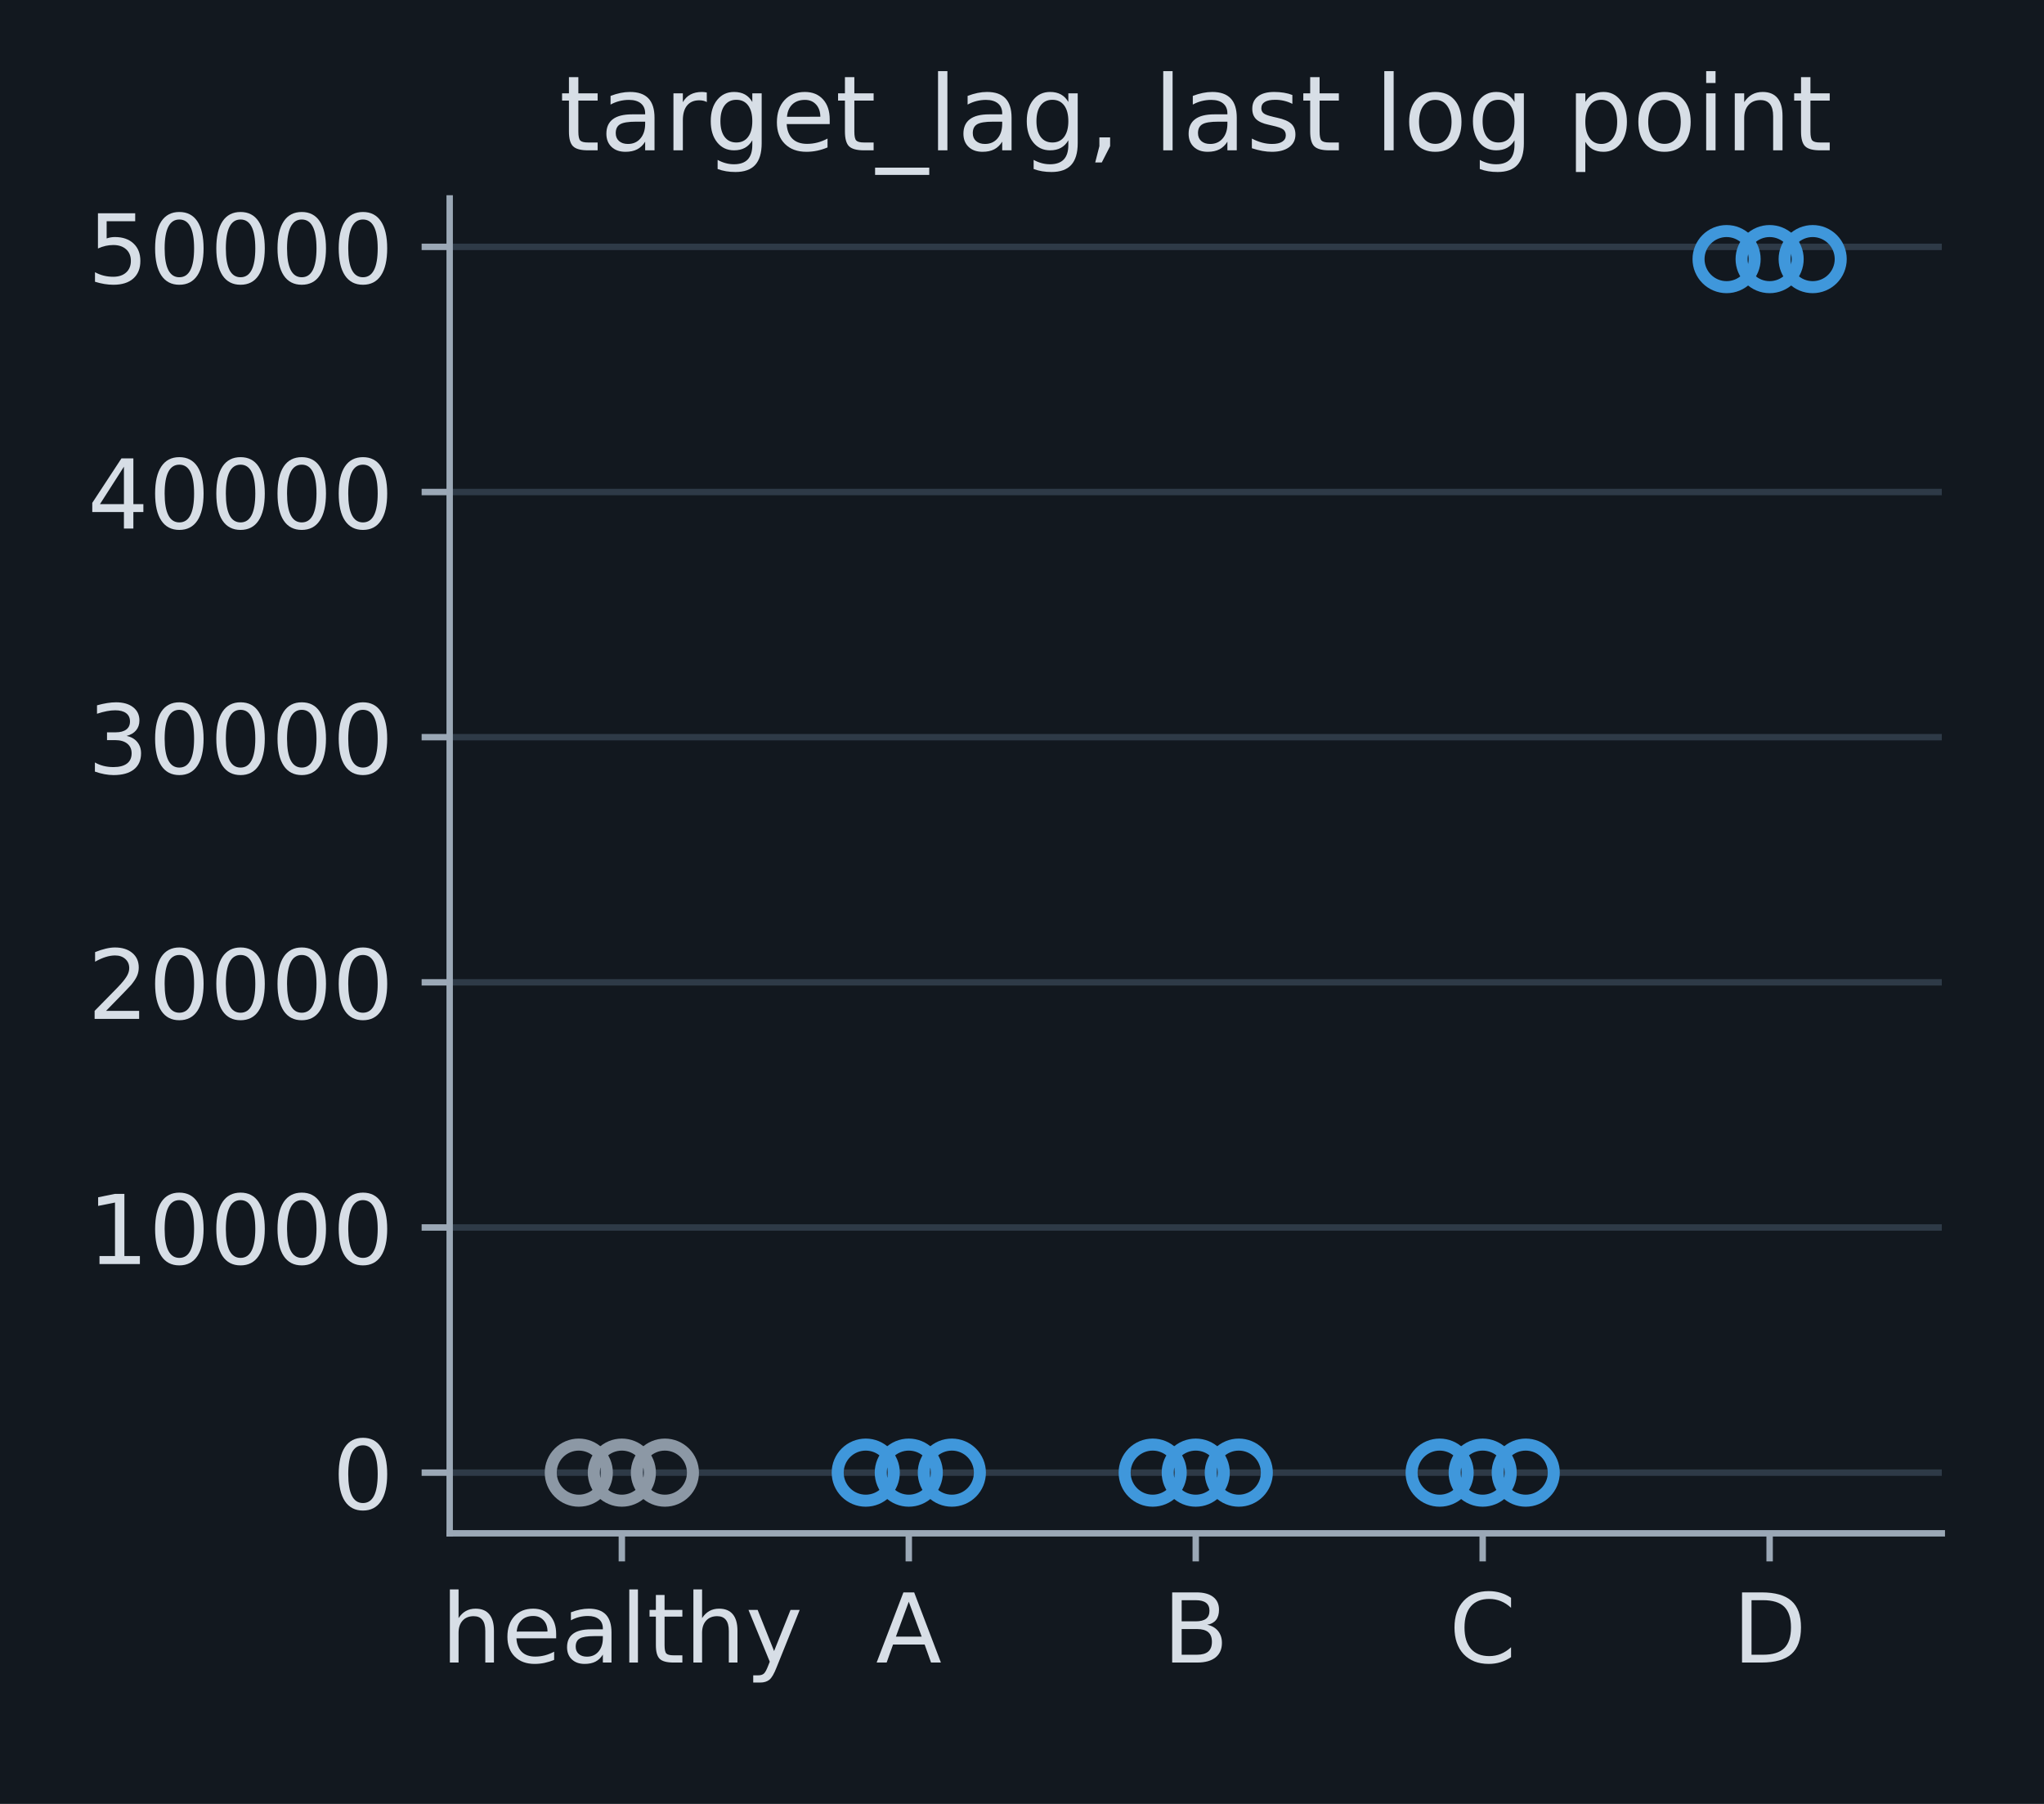
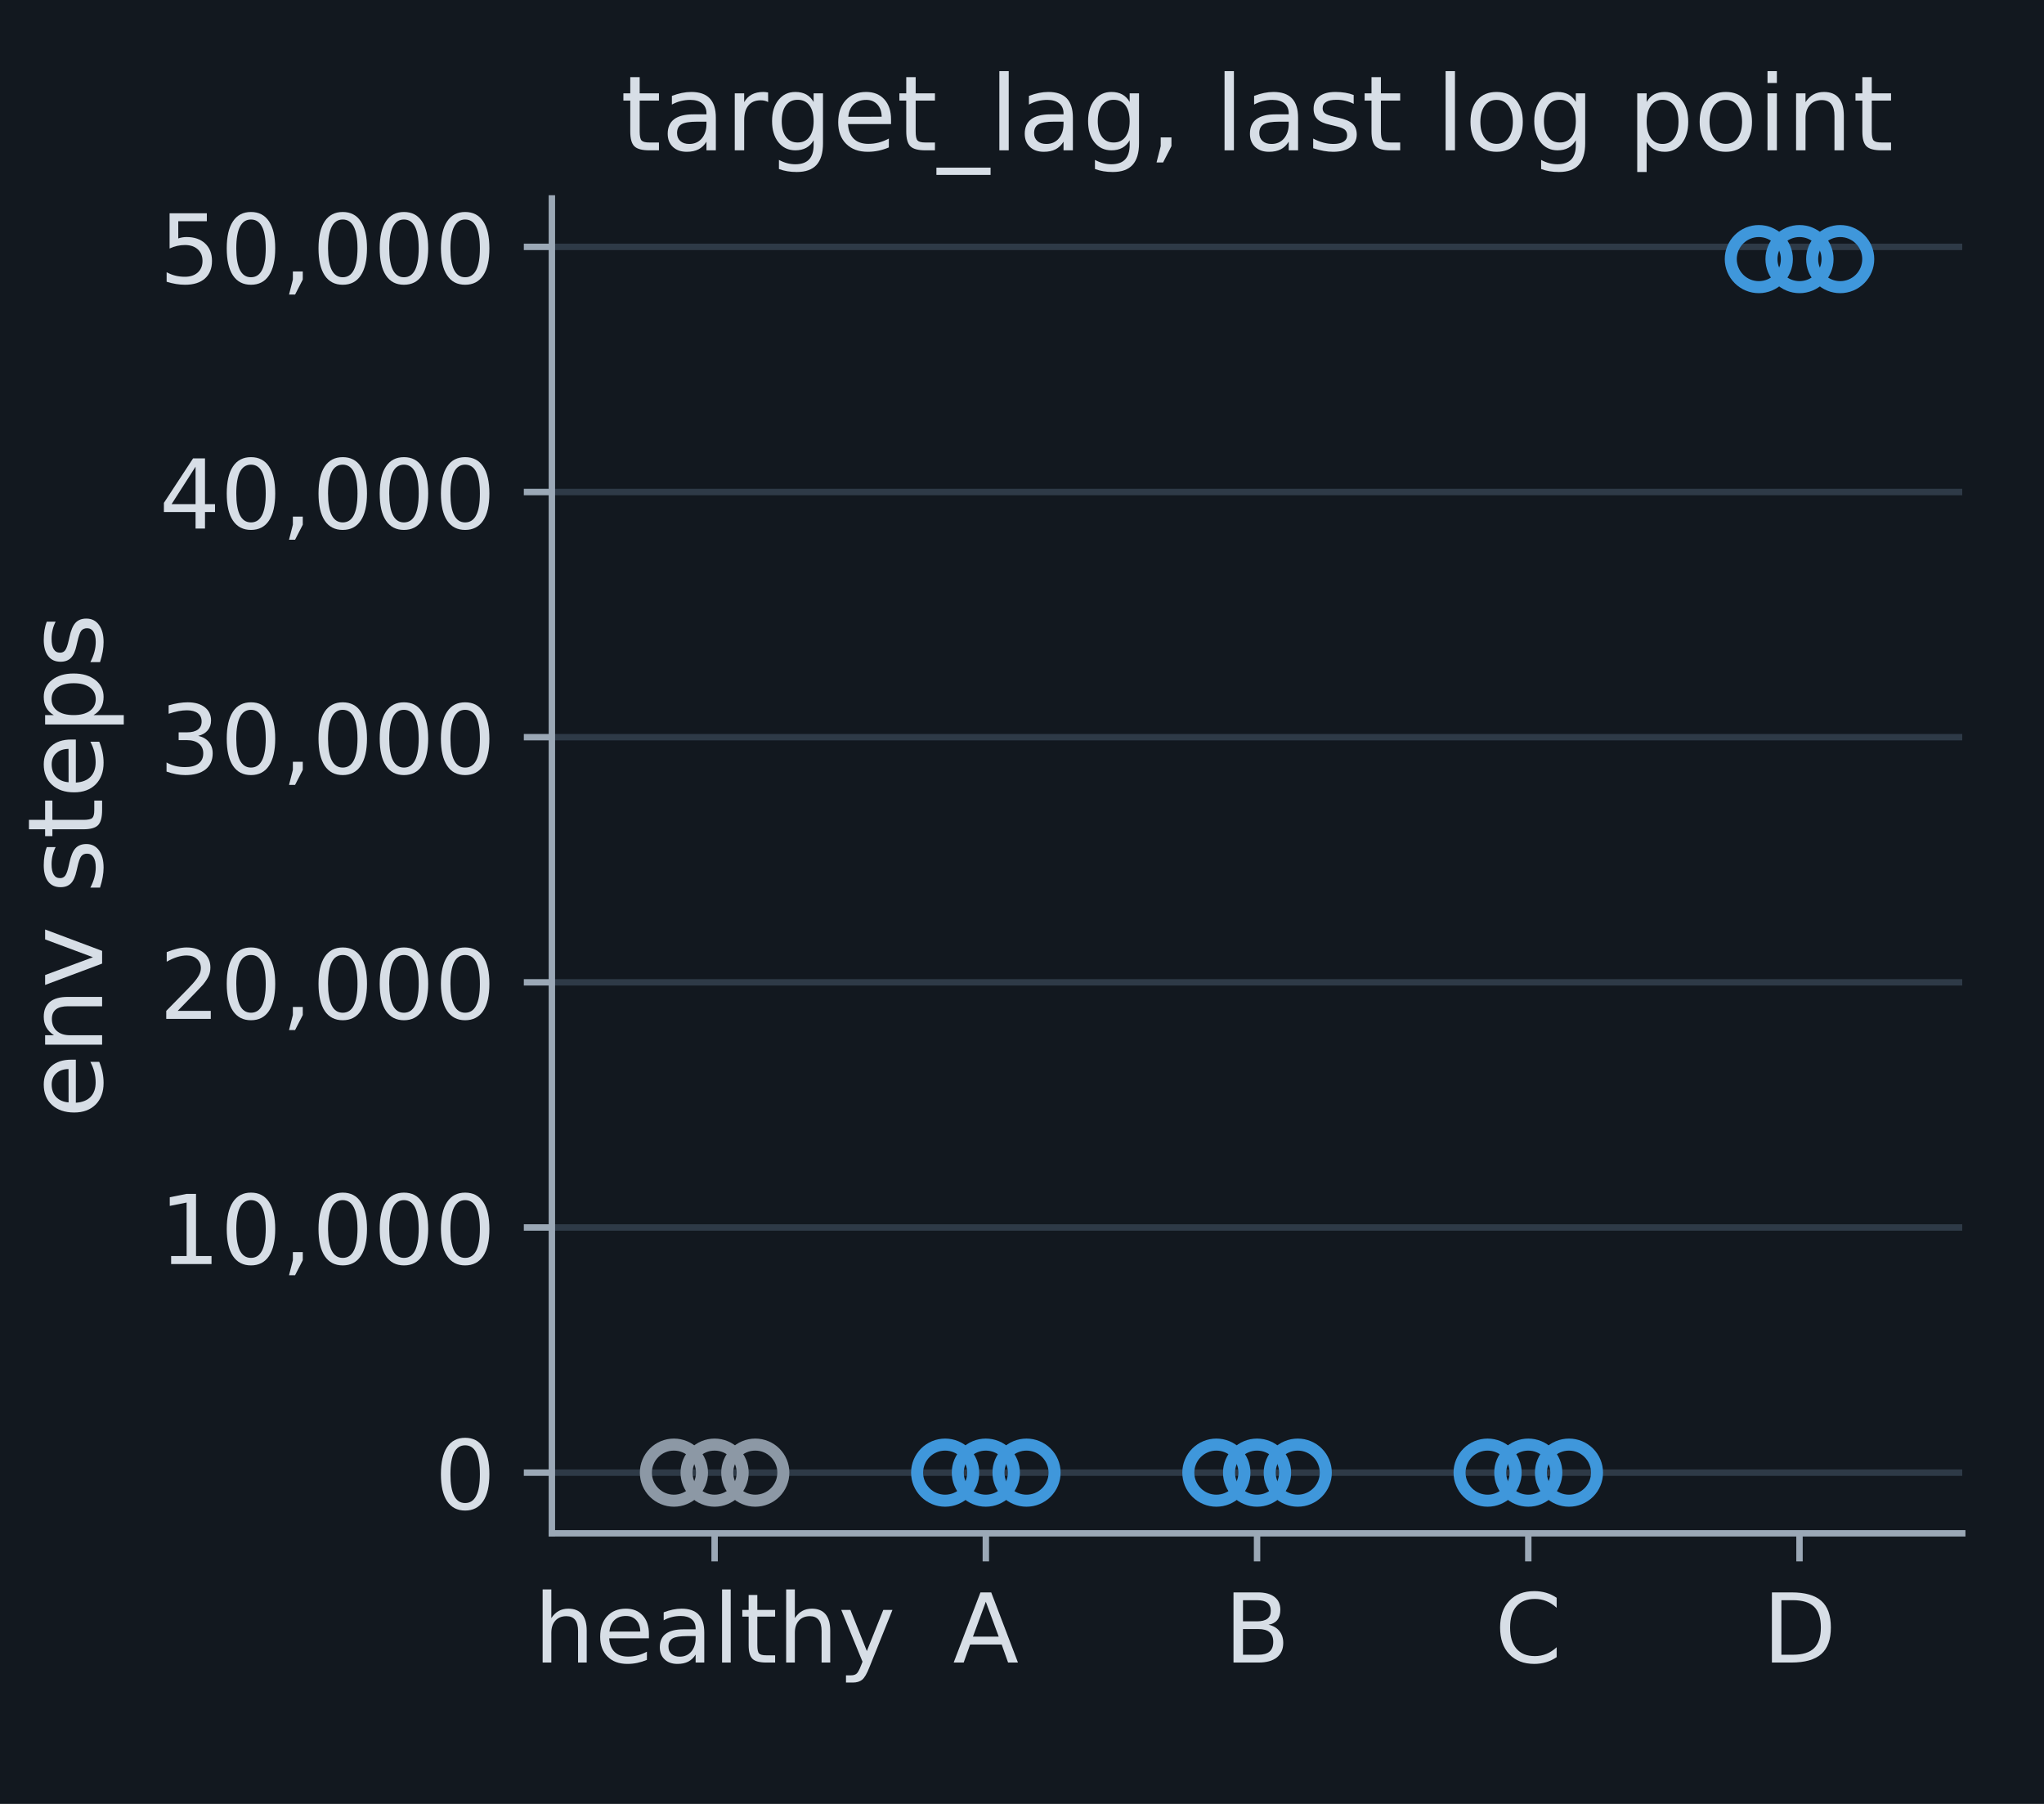
<svg xmlns="http://www.w3.org/2000/svg" xmlns:xlink="http://www.w3.org/1999/xlink" width="255pt" height="225pt" viewBox="0 0 255 225" version="1.1">
  <defs>
    <style type="text/css">*{stroke-linejoin: round; stroke-linecap: butt}</style>
  </defs>
  <g id="figure_1">
    <g id="patch_1">
      <path d="M 0 225  L 255 225  L 255 0  L 0 0  z " style="fill: #12181f" />
    </g>
    <g id="axes_1">
      <g id="patch_2">
-         <path d="M 56.1 191.25  L 242.25 191.25  L 242.25 24.75  L 56.1 24.75  z " style="fill: #12181f" />
+         <path d="M 68.85 191.25  L 244.8 191.25  L 244.8 24.75  L 68.85 24.75  z " style="fill: #12181f" />
      </g>
      <g id="matplotlib.axis_1">
        <g id="xtick_1">
          <g id="line2d_1">
            <defs>
              <path id="m2f110ef080" d="M 0 0  L 0 3.5  " style="stroke: #9ba8b6; stroke-width: 0.8" />
            </defs>
            <g>
-               <use xlink:href="#m2f110ef080" x="77.579" y="191.25" style="fill: #9ba8b6; stroke: #9ba8b6; stroke-width: 0.8" />
+               <use xlink:href="#m2f110ef080" x="89.152" y="191.25" style="fill: #9ba8b6; stroke: #9ba8b6; stroke-width: 0.8" />
            </g>
          </g>
          <g id="text_1">
-             <g style="fill: #d7dee6" transform="translate(55.03478 207.3681) scale(0.12 -0.12)">
+             <g style="fill: #d7dee6" transform="translate(66.60786 207.3681) scale(0.12 -0.12)">
              <defs>
                <path id="DejaVuSans-4b" d="M 3513 2113  L 3513 0  L 2938 0  L 2938 2094  Q 2938 2591 2744 2837  Q 2550 3084 2163 3084  Q 1697 3084 1428 2787  Q 1159 2491 1159 1978  L 1159 0  L 581 0  L 581 4863  L 1159 4863  L 1159 2956  Q 1366 3272 1645 3428  Q 1925 3584 2291 3584  Q 2894 3584 3203 3211  Q 3513 2838 3513 2113  z " transform="scale(0.015625)" />
                <path id="DejaVuSans-48" d="M 3597 1894  L 3597 1613  L 953 1613  Q 991 1019 1311 708  Q 1631 397 2203 397  Q 2534 397 2845 478  Q 3156 559 3463 722  L 3463 178  Q 3153 47 2828 -22  Q 2503 -91 2169 -91  Q 1331 -91 842 396  Q 353 884 353 1716  Q 353 2575 817 3079  Q 1281 3584 2069 3584  Q 2775 3584 3186 3129  Q 3597 2675 3597 1894  z M 3022 2063  Q 3016 2534 2758 2815  Q 2500 3097 2075 3097  Q 1594 3097 1305 2825  Q 1016 2553 972 2059  L 3022 2063  z " transform="scale(0.015625)" />
                <path id="DejaVuSans-44" d="M 2194 1759  Q 1497 1759 1228 1600  Q 959 1441 959 1056  Q 959 750 1161 570  Q 1363 391 1709 391  Q 2188 391 2477 730  Q 2766 1069 2766 1631  L 2766 1759  L 2194 1759  z M 3341 1997  L 3341 0  L 2766 0  L 2766 531  Q 2569 213 2275 61  Q 1981 -91 1556 -91  Q 1019 -91 701 211  Q 384 513 384 1019  Q 384 1609 779 1909  Q 1175 2209 1959 2209  L 2766 2209  L 2766 2266  Q 2766 2663 2505 2880  Q 2244 3097 1772 3097  Q 1472 3097 1187 3025  Q 903 2953 641 2809  L 641 3341  Q 956 3463 1253 3523  Q 1550 3584 1831 3584  Q 2591 3584 2966 3190  Q 3341 2797 3341 1997  z " transform="scale(0.015625)" />
                <path id="DejaVuSans-4f" d="M 603 4863  L 1178 4863  L 1178 0  L 603 0  L 603 4863  z " transform="scale(0.015625)" />
                <path id="DejaVuSans-57" d="M 1172 4494  L 1172 3500  L 2356 3500  L 2356 3053  L 1172 3053  L 1172 1153  Q 1172 725 1289 603  Q 1406 481 1766 481  L 2356 481  L 2356 0  L 1766 0  Q 1100 0 847 248  Q 594 497 594 1153  L 594 3053  L 172 3053  L 172 3500  L 594 3500  L 594 4494  L 1172 4494  z " transform="scale(0.015625)" />
                <path id="DejaVuSans-5c" d="M 2059 -325  Q 1816 -950 1584 -1140  Q 1353 -1331 966 -1331  L 506 -1331  L 506 -850  L 844 -850  Q 1081 -850 1212 -737  Q 1344 -625 1503 -206  L 1606 56  L 191 3500  L 800 3500  L 1894 763  L 2988 3500  L 3597 3500  L 2059 -325  z " transform="scale(0.015625)" />
              </defs>
              <use xlink:href="#DejaVuSans-4b" />
              <use xlink:href="#DejaVuSans-48" transform="translate(63.375 0)" />
              <use xlink:href="#DejaVuSans-44" transform="translate(124.9062 0)" />
              <use xlink:href="#DejaVuSans-4f" transform="translate(186.1875 0)" />
              <use xlink:href="#DejaVuSans-57" transform="translate(213.9688 0)" />
              <use xlink:href="#DejaVuSans-4b" transform="translate(253.1719 0)" />
              <use xlink:href="#DejaVuSans-5c" transform="translate(316.5469 0)" />
            </g>
          </g>
        </g>
        <g id="xtick_2">
          <g id="line2d_2">
            <g>
-               <use xlink:href="#m2f110ef080" x="113.377" y="191.25" style="fill: #9ba8b6; stroke: #9ba8b6; stroke-width: 0.8" />
+               <use xlink:href="#m2f110ef080" x="122.988" y="191.25" style="fill: #9ba8b6; stroke: #9ba8b6; stroke-width: 0.8" />
            </g>
          </g>
          <g id="text_2">
-             <g style="fill: #d7dee6" transform="translate(109.2725 207.3672) scale(0.12 -0.12)">
+             <g style="fill: #d7dee6" transform="translate(118.8841 207.3672) scale(0.12 -0.12)">
              <defs>
                <path id="DejaVuSans-24" d="M 2188 4044  L 1331 1722  L 3047 1722  L 2188 4044  z M 1831 4666  L 2547 4666  L 4325 0  L 3669 0  L 3244 1197  L 1141 1197  L 716 0  L 50 0  L 1831 4666  z " transform="scale(0.015625)" />
              </defs>
              <use xlink:href="#DejaVuSans-24" />
            </g>
          </g>
        </g>
        <g id="xtick_3">
          <g id="line2d_3">
            <g>
-               <use xlink:href="#m2f110ef080" x="149.175" y="191.25" style="fill: #9ba8b6; stroke: #9ba8b6; stroke-width: 0.8" />
+               <use xlink:href="#m2f110ef080" x="156.825" y="191.25" style="fill: #9ba8b6; stroke: #9ba8b6; stroke-width: 0.8" />
            </g>
          </g>
          <g id="text_3">
-             <g style="fill: #d7dee6" transform="translate(145.0584 207.3672) scale(0.12 -0.12)">
+             <g style="fill: #d7dee6" transform="translate(152.7084 207.3672) scale(0.12 -0.12)">
              <defs>
                <path id="DejaVuSans-25" d="M 1259 2228  L 1259 519  L 2272 519  Q 2781 519 3026 730  Q 3272 941 3272 1375  Q 3272 1813 3026 2020  Q 2781 2228 2272 2228  L 1259 2228  z M 1259 4147  L 1259 2741  L 2194 2741  Q 2656 2741 2882 2914  Q 3109 3088 3109 3444  Q 3109 3797 2882 3972  Q 2656 4147 2194 4147  L 1259 4147  z M 628 4666  L 2241 4666  Q 2963 4666 3353 4366  Q 3744 4066 3744 3513  Q 3744 3084 3544 2831  Q 3344 2578 2956 2516  Q 3422 2416 3680 2098  Q 3938 1781 3938 1306  Q 3938 681 3513 340  Q 3088 0 2303 0  L 628 0  L 628 4666  z " transform="scale(0.015625)" />
              </defs>
              <use xlink:href="#DejaVuSans-25" />
            </g>
          </g>
        </g>
        <g id="xtick_4">
          <g id="line2d_4">
            <g>
-               <use xlink:href="#m2f110ef080" x="184.973" y="191.25" style="fill: #9ba8b6; stroke: #9ba8b6; stroke-width: 0.8" />
+               <use xlink:href="#m2f110ef080" x="190.662" y="191.25" style="fill: #9ba8b6; stroke: #9ba8b6; stroke-width: 0.8" />
            </g>
          </g>
          <g id="text_4">
-             <g style="fill: #d7dee6" transform="translate(180.7834 207.3672) scale(0.12 -0.12)">
+             <g style="fill: #d7dee6" transform="translate(186.4719 207.3672) scale(0.12 -0.12)">
              <defs>
                <path id="DejaVuSans-26" d="M 4122 4306  L 4122 3641  Q 3803 3938 3442 4084  Q 3081 4231 2675 4231  Q 1875 4231 1450 3742  Q 1025 3253 1025 2328  Q 1025 1406 1450 917  Q 1875 428 2675 428  Q 3081 428 3442 575  Q 3803 722 4122 1019  L 4122 359  Q 3791 134 3420 21  Q 3050 -91 2638 -91  Q 1578 -91 968 557  Q 359 1206 359 2328  Q 359 3453 968 4101  Q 1578 4750 2638 4750  Q 3056 4750 3426 4639  Q 3797 4528 4122 4306  z " transform="scale(0.015625)" />
              </defs>
              <use xlink:href="#DejaVuSans-26" />
            </g>
          </g>
        </g>
        <g id="xtick_5">
          <g id="line2d_5">
            <g>
-               <use xlink:href="#m2f110ef080" x="220.771" y="191.25" style="fill: #9ba8b6; stroke: #9ba8b6; stroke-width: 0.8" />
+               <use xlink:href="#m2f110ef080" x="224.498" y="191.25" style="fill: #9ba8b6; stroke: #9ba8b6; stroke-width: 0.8" />
            </g>
          </g>
          <g id="text_5">
-             <g style="fill: #d7dee6" transform="translate(216.1512 207.3672) scale(0.12 -0.12)">
+             <g style="fill: #d7dee6" transform="translate(219.8781 207.3672) scale(0.12 -0.12)">
              <defs>
                <path id="DejaVuSans-27" d="M 1259 4147  L 1259 519  L 2022 519  Q 2988 519 3436 956  Q 3884 1394 3884 2338  Q 3884 3275 3436 3711  Q 2988 4147 2022 4147  L 1259 4147  z M 628 4666  L 1925 4666  Q 3281 4666 3915 4102  Q 4550 3538 4550 2338  Q 4550 1131 3912 565  Q 3275 0 1925 0  L 628 0  L 628 4666  z " transform="scale(0.015625)" />
              </defs>
              <use xlink:href="#DejaVuSans-27" />
            </g>
          </g>
        </g>
      </g>
      <g id="matplotlib.axis_2">
        <g id="ytick_1">
          <g id="line2d_6">
-             <path d="M 56.1 183.682  L 242.25 183.682  " clip-path="url(#p8462d93c00)" style="fill: none; stroke: #2e3a47; stroke-width: 0.8; stroke-linecap: round" />
+             <path d="M 68.85 183.682  L 244.8 183.682  " clip-path="url(#p2d7f4541cb)" style="fill: none; stroke: #2e3a47; stroke-width: 0.8; stroke-linecap: round" />
          </g>
          <g id="line2d_7">
            <defs>
              <path id="m3cfa9834d6" d="M 0 0  L -3.5 0  " style="stroke: #9ba8b6; stroke-width: 0.8" />
            </defs>
            <g>
-               <use xlink:href="#m3cfa9834d6" x="56.1" y="183.682" style="fill: #9ba8b6; stroke: #9ba8b6; stroke-width: 0.8" />
+               <use xlink:href="#m3cfa9834d6" x="68.85" y="183.682" style="fill: #9ba8b6; stroke: #9ba8b6; stroke-width: 0.8" />
            </g>
          </g>
          <g id="text_6">
-             <g style="fill: #d7dee6" transform="translate(41.465 188.2404) scale(0.12 -0.12)">
+             <g style="fill: #d7dee6" transform="translate(54.215 188.2404) scale(0.12 -0.12)">
              <defs>
                <path id="DejaVuSans-13" d="M 2034 4250  Q 1547 4250 1301 3770  Q 1056 3291 1056 2328  Q 1056 1369 1301 889  Q 1547 409 2034 409  Q 2525 409 2770 889  Q 3016 1369 3016 2328  Q 3016 3291 2770 3770  Q 2525 4250 2034 4250  z M 2034 4750  Q 2819 4750 3233 4129  Q 3647 3509 3647 2328  Q 3647 1150 3233 529  Q 2819 -91 2034 -91  Q 1250 -91 836 529  Q 422 1150 422 2328  Q 422 3509 836 4129  Q 1250 4750 2034 4750  z " transform="scale(0.015625)" />
              </defs>
              <use xlink:href="#DejaVuSans-13" />
            </g>
          </g>
        </g>
        <g id="ytick_2">
          <g id="line2d_8">
-             <path d="M 56.1 153.103  L 242.25 153.103  " clip-path="url(#p8462d93c00)" style="fill: none; stroke: #2e3a47; stroke-width: 0.8; stroke-linecap: round" />
+             <path d="M 68.85 153.103  L 244.8 153.103  " clip-path="url(#p2d7f4541cb)" style="fill: none; stroke: #2e3a47; stroke-width: 0.8; stroke-linecap: round" />
          </g>
          <g id="line2d_9">
            <g>
-               <use xlink:href="#m3cfa9834d6" x="56.1" y="153.103" style="fill: #9ba8b6; stroke: #9ba8b6; stroke-width: 0.8" />
+               <use xlink:href="#m3cfa9834d6" x="68.85" y="153.103" style="fill: #9ba8b6; stroke: #9ba8b6; stroke-width: 0.8" />
            </g>
          </g>
          <g id="text_7">
-             <g style="fill: #d7dee6" transform="translate(10.925 157.6619) scale(0.12 -0.12)">
+             <g style="fill: #d7dee6" transform="translate(19.86125 157.6619) scale(0.12 -0.12)">
              <defs>
                <path id="DejaVuSans-14" d="M 794 531  L 1825 531  L 1825 4091  L 703 3866  L 703 4441  L 1819 4666  L 2450 4666  L 2450 531  L 3481 531  L 3481 0  L 794 0  L 794 531  z " transform="scale(0.015625)" />
+                 <path id="DejaVuSans-f" d="M 750 794  L 1409 794  L 1409 256  L 897 -744  L 494 -744  L 750 256  L 750 794  z " transform="scale(0.015625)" />
              </defs>
              <use xlink:href="#DejaVuSans-14" />
              <use xlink:href="#DejaVuSans-13" transform="translate(63.625 0)" />
-               <use xlink:href="#DejaVuSans-13" transform="translate(127.25 0)" />
-               <use xlink:href="#DejaVuSans-13" transform="translate(190.875 0)" />
-               <use xlink:href="#DejaVuSans-13" transform="translate(254.5 0)" />
+               <use xlink:href="#DejaVuSans-f" transform="translate(127.25 0)" />
+               <use xlink:href="#DejaVuSans-13" transform="translate(159.0312 0)" />
+               <use xlink:href="#DejaVuSans-13" transform="translate(222.6562 0)" />
+               <use xlink:href="#DejaVuSans-13" transform="translate(286.2812 0)" />
            </g>
          </g>
        </g>
        <g id="ytick_3">
          <g id="line2d_10">
-             <path d="M 56.1 122.525  L 242.25 122.525  " clip-path="url(#p8462d93c00)" style="fill: none; stroke: #2e3a47; stroke-width: 0.8; stroke-linecap: round" />
+             <path d="M 68.85 122.525  L 244.8 122.525  " clip-path="url(#p2d7f4541cb)" style="fill: none; stroke: #2e3a47; stroke-width: 0.8; stroke-linecap: round" />
          </g>
          <g id="line2d_11">
            <g>
-               <use xlink:href="#m3cfa9834d6" x="56.1" y="122.525" style="fill: #9ba8b6; stroke: #9ba8b6; stroke-width: 0.8" />
+               <use xlink:href="#m3cfa9834d6" x="68.85" y="122.525" style="fill: #9ba8b6; stroke: #9ba8b6; stroke-width: 0.8" />
            </g>
          </g>
          <g id="text_8">
-             <g style="fill: #d7dee6" transform="translate(10.925 127.0834) scale(0.12 -0.12)">
+             <g style="fill: #d7dee6" transform="translate(19.86125 127.0834) scale(0.12 -0.12)">
              <defs>
                <path id="DejaVuSans-15" d="M 1228 531  L 3431 531  L 3431 0  L 469 0  L 469 531  Q 828 903 1448 1529  Q 2069 2156 2228 2338  Q 2531 2678 2651 2914  Q 2772 3150 2772 3378  Q 2772 3750 2511 3984  Q 2250 4219 1831 4219  Q 1534 4219 1204 4116  Q 875 4013 500 3803  L 500 4441  Q 881 4594 1212 4672  Q 1544 4750 1819 4750  Q 2544 4750 2975 4387  Q 3406 4025 3406 3419  Q 3406 3131 3298 2873  Q 3191 2616 2906 2266  Q 2828 2175 2409 1742  Q 1991 1309 1228 531  z " transform="scale(0.015625)" />
              </defs>
              <use xlink:href="#DejaVuSans-15" />
              <use xlink:href="#DejaVuSans-13" transform="translate(63.625 0)" />
-               <use xlink:href="#DejaVuSans-13" transform="translate(127.25 0)" />
-               <use xlink:href="#DejaVuSans-13" transform="translate(190.875 0)" />
-               <use xlink:href="#DejaVuSans-13" transform="translate(254.5 0)" />
+               <use xlink:href="#DejaVuSans-f" transform="translate(127.25 0)" />
+               <use xlink:href="#DejaVuSans-13" transform="translate(159.0312 0)" />
+               <use xlink:href="#DejaVuSans-13" transform="translate(222.6562 0)" />
+               <use xlink:href="#DejaVuSans-13" transform="translate(286.2812 0)" />
            </g>
          </g>
        </g>
        <g id="ytick_4">
          <g id="line2d_12">
-             <path d="M 56.1 91.946  L 242.25 91.946  " clip-path="url(#p8462d93c00)" style="fill: none; stroke: #2e3a47; stroke-width: 0.8; stroke-linecap: round" />
+             <path d="M 68.85 91.946  L 244.8 91.946  " clip-path="url(#p2d7f4541cb)" style="fill: none; stroke: #2e3a47; stroke-width: 0.8; stroke-linecap: round" />
          </g>
          <g id="line2d_13">
            <g>
-               <use xlink:href="#m3cfa9834d6" x="56.1" y="91.946" style="fill: #9ba8b6; stroke: #9ba8b6; stroke-width: 0.8" />
+               <use xlink:href="#m3cfa9834d6" x="68.85" y="91.946" style="fill: #9ba8b6; stroke: #9ba8b6; stroke-width: 0.8" />
            </g>
          </g>
          <g id="text_9">
-             <g style="fill: #d7dee6" transform="translate(10.925 96.50487) scale(0.12 -0.12)">
+             <g style="fill: #d7dee6" transform="translate(19.86125 96.50487) scale(0.12 -0.12)">
              <defs>
                <path id="DejaVuSans-16" d="M 2597 2516  Q 3050 2419 3304 2112  Q 3559 1806 3559 1356  Q 3559 666 3084 287  Q 2609 -91 1734 -91  Q 1441 -91 1130 -33  Q 819 25 488 141  L 488 750  Q 750 597 1062 519  Q 1375 441 1716 441  Q 2309 441 2620 675  Q 2931 909 2931 1356  Q 2931 1769 2642 2001  Q 2353 2234 1838 2234  L 1294 2234  L 1294 2753  L 1863 2753  Q 2328 2753 2575 2939  Q 2822 3125 2822 3475  Q 2822 3834 2567 4026  Q 2313 4219 1838 4219  Q 1578 4219 1281 4162  Q 984 4106 628 3988  L 628 4550  Q 988 4650 1302 4700  Q 1616 4750 1894 4750  Q 2613 4750 3031 4423  Q 3450 4097 3450 3541  Q 3450 3153 3228 2886  Q 3006 2619 2597 2516  z " transform="scale(0.015625)" />
              </defs>
              <use xlink:href="#DejaVuSans-16" />
              <use xlink:href="#DejaVuSans-13" transform="translate(63.625 0)" />
-               <use xlink:href="#DejaVuSans-13" transform="translate(127.25 0)" />
-               <use xlink:href="#DejaVuSans-13" transform="translate(190.875 0)" />
-               <use xlink:href="#DejaVuSans-13" transform="translate(254.5 0)" />
+               <use xlink:href="#DejaVuSans-f" transform="translate(127.25 0)" />
+               <use xlink:href="#DejaVuSans-13" transform="translate(159.0312 0)" />
+               <use xlink:href="#DejaVuSans-13" transform="translate(222.6562 0)" />
+               <use xlink:href="#DejaVuSans-13" transform="translate(286.2812 0)" />
            </g>
          </g>
        </g>
        <g id="ytick_5">
          <g id="line2d_14">
-             <path d="M 56.1 61.368  L 242.25 61.368  " clip-path="url(#p8462d93c00)" style="fill: none; stroke: #2e3a47; stroke-width: 0.8; stroke-linecap: round" />
+             <path d="M 68.85 61.368  L 244.8 61.368  " clip-path="url(#p2d7f4541cb)" style="fill: none; stroke: #2e3a47; stroke-width: 0.8; stroke-linecap: round" />
          </g>
          <g id="line2d_15">
            <g>
-               <use xlink:href="#m3cfa9834d6" x="56.1" y="61.368" style="fill: #9ba8b6; stroke: #9ba8b6; stroke-width: 0.8" />
+               <use xlink:href="#m3cfa9834d6" x="68.85" y="61.368" style="fill: #9ba8b6; stroke: #9ba8b6; stroke-width: 0.8" />
            </g>
          </g>
          <g id="text_10">
-             <g style="fill: #d7dee6" transform="translate(10.925 65.92636) scale(0.12 -0.12)">
+             <g style="fill: #d7dee6" transform="translate(19.86125 65.92636) scale(0.12 -0.12)">
              <defs>
                <path id="DejaVuSans-17" d="M 2419 4116  L 825 1625  L 2419 1625  L 2419 4116  z M 2253 4666  L 3047 4666  L 3047 1625  L 3713 1625  L 3713 1100  L 3047 1100  L 3047 0  L 2419 0  L 2419 1100  L 313 1100  L 313 1709  L 2253 4666  z " transform="scale(0.015625)" />
              </defs>
              <use xlink:href="#DejaVuSans-17" />
              <use xlink:href="#DejaVuSans-13" transform="translate(63.625 0)" />
-               <use xlink:href="#DejaVuSans-13" transform="translate(127.25 0)" />
-               <use xlink:href="#DejaVuSans-13" transform="translate(190.875 0)" />
-               <use xlink:href="#DejaVuSans-13" transform="translate(254.5 0)" />
+               <use xlink:href="#DejaVuSans-f" transform="translate(127.25 0)" />
+               <use xlink:href="#DejaVuSans-13" transform="translate(159.0312 0)" />
+               <use xlink:href="#DejaVuSans-13" transform="translate(222.6562 0)" />
+               <use xlink:href="#DejaVuSans-13" transform="translate(286.2812 0)" />
            </g>
          </g>
        </g>
        <g id="ytick_6">
          <g id="line2d_16">
-             <path d="M 56.1 30.789  L 242.25 30.789  " clip-path="url(#p8462d93c00)" style="fill: none; stroke: #2e3a47; stroke-width: 0.8; stroke-linecap: round" />
+             <path d="M 68.85 30.789  L 244.8 30.789  " clip-path="url(#p2d7f4541cb)" style="fill: none; stroke: #2e3a47; stroke-width: 0.8; stroke-linecap: round" />
          </g>
          <g id="line2d_17">
            <g>
-               <use xlink:href="#m3cfa9834d6" x="56.1" y="30.789" style="fill: #9ba8b6; stroke: #9ba8b6; stroke-width: 0.8" />
+               <use xlink:href="#m3cfa9834d6" x="68.85" y="30.789" style="fill: #9ba8b6; stroke: #9ba8b6; stroke-width: 0.8" />
            </g>
          </g>
          <g id="text_11">
-             <g style="fill: #d7dee6" transform="translate(10.925 35.34785) scale(0.12 -0.12)">
+             <g style="fill: #d7dee6" transform="translate(19.86125 35.34785) scale(0.12 -0.12)">
              <defs>
                <path id="DejaVuSans-18" d="M 691 4666  L 3169 4666  L 3169 4134  L 1269 4134  L 1269 2991  Q 1406 3038 1543 3061  Q 1681 3084 1819 3084  Q 2600 3084 3056 2656  Q 3513 2228 3513 1497  Q 3513 744 3044 326  Q 2575 -91 1722 -91  Q 1428 -91 1123 -41  Q 819 9 494 109  L 494 744  Q 775 591 1075 516  Q 1375 441 1709 441  Q 2250 441 2565 725  Q 2881 1009 2881 1497  Q 2881 1984 2565 2268  Q 2250 2553 1709 2553  Q 1456 2553 1204 2497  Q 953 2441 691 2322  L 691 4666  z " transform="scale(0.015625)" />
              </defs>
              <use xlink:href="#DejaVuSans-18" />
              <use xlink:href="#DejaVuSans-13" transform="translate(63.625 0)" />
-               <use xlink:href="#DejaVuSans-13" transform="translate(127.25 0)" />
-               <use xlink:href="#DejaVuSans-13" transform="translate(190.875 0)" />
-               <use xlink:href="#DejaVuSans-13" transform="translate(254.5 0)" />
-             </g>
+               <use xlink:href="#DejaVuSans-f" transform="translate(127.25 0)" />
+               <use xlink:href="#DejaVuSans-13" transform="translate(159.0312 0)" />
+               <use xlink:href="#DejaVuSans-13" transform="translate(222.6562 0)" />
+               <use xlink:href="#DejaVuSans-13" transform="translate(286.2812 0)" />
+             </g>
+           </g>
+         </g>
+         <g id="text_12">
+           <g style="fill: #d7dee6" transform="translate(12.7382 139.4783) rotate(-90) scale(0.13 -0.13)">
+             <defs>
+               <path id="DejaVuSans-51" d="M 3513 2113  L 3513 0  L 2938 0  L 2938 2094  Q 2938 2591 2744 2837  Q 2550 3084 2163 3084  Q 1697 3084 1428 2787  Q 1159 2491 1159 1978  L 1159 0  L 581 0  L 581 3500  L 1159 3500  L 1159 2956  Q 1366 3272 1645 3428  Q 1925 3584 2291 3584  Q 2894 3584 3203 3211  Q 3513 2838 3513 2113  z " transform="scale(0.015625)" />
+               <path id="DejaVuSans-59" d="M 191 3500  L 800 3500  L 1894 563  L 2988 3500  L 3597 3500  L 2284 0  L 1503 0  L 191 3500  z " transform="scale(0.015625)" />
+               <path id="DejaVuSans-3" transform="scale(0.015625)" />
+               <path id="DejaVuSans-56" d="M 2834 3397  L 2834 2853  Q 2591 2978 2328 3040  Q 2066 3103 1784 3103  Q 1356 3103 1142 2972  Q 928 2841 928 2578  Q 928 2378 1081 2264  Q 1234 2150 1697 2047  L 1894 2003  Q 2506 1872 2764 1633  Q 3022 1394 3022 966  Q 3022 478 2636 193  Q 2250 -91 1575 -91  Q 1294 -91 989 -36  Q 684 19 347 128  L 347 722  Q 666 556 975 473  Q 1284 391 1588 391  Q 1994 391 2212 530  Q 2431 669 2431 922  Q 2431 1156 2273 1281  Q 2116 1406 1581 1522  L 1381 1569  Q 847 1681 609 1914  Q 372 2147 372 2553  Q 372 3047 722 3315  Q 1072 3584 1716 3584  Q 2034 3584 2315 3537  Q 2597 3491 2834 3397  z " transform="scale(0.015625)" />
+               <path id="DejaVuSans-53" d="M 1159 525  L 1159 -1331  L 581 -1331  L 581 3500  L 1159 3500  L 1159 2969  Q 1341 3281 1617 3432  Q 1894 3584 2278 3584  Q 2916 3584 3314 3078  Q 3713 2572 3713 1747  Q 3713 922 3314 415  Q 2916 -91 2278 -91  Q 1894 -91 1617 61  Q 1341 213 1159 525  z M 3116 1747  Q 3116 2381 2855 2742  Q 2594 3103 2138 3103  Q 1681 3103 1420 2742  Q 1159 2381 1159 1747  Q 1159 1113 1420 752  Q 1681 391 2138 391  Q 2594 391 2855 752  Q 3116 1113 3116 1747  z " transform="scale(0.015625)" />
+             </defs>
+             <use xlink:href="#DejaVuSans-48" />
+             <use xlink:href="#DejaVuSans-51" transform="translate(61.53125 0)" />
+             <use xlink:href="#DejaVuSans-59" transform="translate(124.9062 0)" />
+             <use xlink:href="#DejaVuSans-3" transform="translate(184.0938 0)" />
+             <use xlink:href="#DejaVuSans-56" transform="translate(215.875 0)" />
+             <use xlink:href="#DejaVuSans-57" transform="translate(267.9688 0)" />
+             <use xlink:href="#DejaVuSans-48" transform="translate(307.1719 0)" />
+             <use xlink:href="#DejaVuSans-53" transform="translate(368.7031 0)" />
+             <use xlink:href="#DejaVuSans-56" transform="translate(432.1875 0)" />
          </g>
        </g>
      </g>
      <g id="line2d_18">
        <defs>
          <path id="m163c3a9de5" d="M 0 3.5  C 0.928 3.5 1.819 3.131 2.475 2.475  C 3.131 1.819 3.5 0.928 3.5 0  C 3.5 -0.928 3.131 -1.819 2.475 -2.475  C 1.819 -3.131 0.928 -3.5 0 -3.5  C -0.928 -3.5 -1.819 -3.131 -2.475 -2.475  C -3.131 -1.819 -3.5 -0.928 -3.5 0  C -3.5 0.928 -3.131 1.819 -2.475 2.475  C -1.819 3.131 -0.928 3.5 0 3.5  z " style="stroke: #8c98a5; stroke-width: 1.5" />
        </defs>
-         <g clip-path="url(#p8462d93c00)">
-           <use xlink:href="#m163c3a9de5" x="72.209" y="183.682" style="fill-opacity: 0; stroke: #8c98a5; stroke-width: 1.5" />
-           <use xlink:href="#m163c3a9de5" x="77.579" y="183.682" style="fill-opacity: 0; stroke: #8c98a5; stroke-width: 1.5" />
-           <use xlink:href="#m163c3a9de5" x="82.949" y="183.682" style="fill-opacity: 0; stroke: #8c98a5; stroke-width: 1.5" />
+         <g clip-path="url(#p2d7f4541cb)">
+           <use xlink:href="#m163c3a9de5" x="84.076" y="183.682" style="fill-opacity: 0; stroke: #8c98a5; stroke-width: 1.5" />
+           <use xlink:href="#m163c3a9de5" x="89.152" y="183.682" style="fill-opacity: 0; stroke: #8c98a5; stroke-width: 1.5" />
+           <use xlink:href="#m163c3a9de5" x="94.227" y="183.682" style="fill-opacity: 0; stroke: #8c98a5; stroke-width: 1.5" />
        </g>
      </g>
      <g id="line2d_19">
        <defs>
          <path id="me33cca95b6" d="M 0 3.5  C 0.928 3.5 1.819 3.131 2.475 2.475  C 3.131 1.819 3.5 0.928 3.5 0  C 3.5 -0.928 3.131 -1.819 2.475 -2.475  C 1.819 -3.131 0.928 -3.5 0 -3.5  C -0.928 -3.5 -1.819 -3.131 -2.475 -2.475  C -3.131 -1.819 -3.5 -0.928 -3.5 0  C -3.5 0.928 -3.131 1.819 -2.475 2.475  C -1.819 3.131 -0.928 3.5 0 3.5  z " style="stroke: #3f97db; stroke-width: 1.5" />
        </defs>
-         <g clip-path="url(#p8462d93c00)">
-           <use xlink:href="#me33cca95b6" x="108.007" y="183.682" style="fill-opacity: 0; stroke: #3f97db; stroke-width: 1.5" />
-           <use xlink:href="#me33cca95b6" x="113.377" y="183.682" style="fill-opacity: 0; stroke: #3f97db; stroke-width: 1.5" />
-           <use xlink:href="#me33cca95b6" x="118.747" y="183.682" style="fill-opacity: 0; stroke: #3f97db; stroke-width: 1.5" />
+         <g clip-path="url(#p2d7f4541cb)">
+           <use xlink:href="#me33cca95b6" x="117.913" y="183.682" style="fill-opacity: 0; stroke: #3f97db; stroke-width: 1.5" />
+           <use xlink:href="#me33cca95b6" x="122.988" y="183.682" style="fill-opacity: 0; stroke: #3f97db; stroke-width: 1.5" />
+           <use xlink:href="#me33cca95b6" x="128.064" y="183.682" style="fill-opacity: 0; stroke: #3f97db; stroke-width: 1.5" />
        </g>
      </g>
      <g id="line2d_20">
-         <g clip-path="url(#p8462d93c00)">
-           <use xlink:href="#me33cca95b6" x="143.805" y="183.682" style="fill-opacity: 0; stroke: #3f97db; stroke-width: 1.5" />
-           <use xlink:href="#me33cca95b6" x="149.175" y="183.682" style="fill-opacity: 0; stroke: #3f97db; stroke-width: 1.5" />
-           <use xlink:href="#me33cca95b6" x="154.545" y="183.682" style="fill-opacity: 0; stroke: #3f97db; stroke-width: 1.5" />
+         <g clip-path="url(#p2d7f4541cb)">
+           <use xlink:href="#me33cca95b6" x="151.75" y="183.682" style="fill-opacity: 0; stroke: #3f97db; stroke-width: 1.5" />
+           <use xlink:href="#me33cca95b6" x="156.825" y="183.682" style="fill-opacity: 0; stroke: #3f97db; stroke-width: 1.5" />
+           <use xlink:href="#me33cca95b6" x="161.9" y="183.682" style="fill-opacity: 0; stroke: #3f97db; stroke-width: 1.5" />
        </g>
      </g>
      <g id="line2d_21">
-         <g clip-path="url(#p8462d93c00)">
-           <use xlink:href="#me33cca95b6" x="179.603" y="183.682" style="fill-opacity: 0; stroke: #3f97db; stroke-width: 1.5" />
-           <use xlink:href="#me33cca95b6" x="184.973" y="183.682" style="fill-opacity: 0; stroke: #3f97db; stroke-width: 1.5" />
-           <use xlink:href="#me33cca95b6" x="190.343" y="183.682" style="fill-opacity: 0; stroke: #3f97db; stroke-width: 1.5" />
+         <g clip-path="url(#p2d7f4541cb)">
+           <use xlink:href="#me33cca95b6" x="185.586" y="183.682" style="fill-opacity: 0; stroke: #3f97db; stroke-width: 1.5" />
+           <use xlink:href="#me33cca95b6" x="190.662" y="183.682" style="fill-opacity: 0; stroke: #3f97db; stroke-width: 1.5" />
+           <use xlink:href="#me33cca95b6" x="195.737" y="183.682" style="fill-opacity: 0; stroke: #3f97db; stroke-width: 1.5" />
        </g>
      </g>
      <g id="line2d_22">
-         <g clip-path="url(#p8462d93c00)">
-           <use xlink:href="#me33cca95b6" x="215.401" y="32.318" style="fill-opacity: 0; stroke: #3f97db; stroke-width: 1.5" />
-           <use xlink:href="#me33cca95b6" x="220.771" y="32.318" style="fill-opacity: 0; stroke: #3f97db; stroke-width: 1.5" />
-           <use xlink:href="#me33cca95b6" x="226.141" y="32.318" style="fill-opacity: 0; stroke: #3f97db; stroke-width: 1.5" />
+         <g clip-path="url(#p2d7f4541cb)">
+           <use xlink:href="#me33cca95b6" x="219.423" y="32.318" style="fill-opacity: 0; stroke: #3f97db; stroke-width: 1.5" />
+           <use xlink:href="#me33cca95b6" x="224.498" y="32.318" style="fill-opacity: 0; stroke: #3f97db; stroke-width: 1.5" />
+           <use xlink:href="#me33cca95b6" x="229.574" y="32.318" style="fill-opacity: 0; stroke: #3f97db; stroke-width: 1.5" />
        </g>
      </g>
      <g id="patch_3">
-         <path d="M 56.1 191.25  L 56.1 24.75  " style="fill: none; stroke: #9ba8b6; stroke-width: 0.8; stroke-linejoin: miter; stroke-linecap: square" />
+         <path d="M 68.85 191.25  L 68.85 24.75  " style="fill: none; stroke: #9ba8b6; stroke-width: 0.8; stroke-linejoin: miter; stroke-linecap: square" />
      </g>
      <g id="patch_4">
-         <path d="M 56.1 191.25  L 242.25 191.25  " style="fill: none; stroke: #9ba8b6; stroke-width: 0.8; stroke-linejoin: miter; stroke-linecap: square" />
-       </g>
-       <g id="text_12">
-         <g style="fill: #d7dee6" transform="translate(69.77242 18.75) scale(0.13 -0.13)">
+         <path d="M 68.85 191.25  L 244.8 191.25  " style="fill: none; stroke: #9ba8b6; stroke-width: 0.8; stroke-linejoin: miter; stroke-linecap: square" />
+       </g>
+       <g id="text_13">
+         <g style="fill: #d7dee6" transform="translate(77.42242 18.75) scale(0.13 -0.13)">
          <defs>
            <path id="DejaVuSans-55" d="M 2631 2963  Q 2534 3019 2420 3045  Q 2306 3072 2169 3072  Q 1681 3072 1420 2755  Q 1159 2438 1159 1844  L 1159 0  L 581 0  L 581 3500  L 1159 3500  L 1159 2956  Q 1341 3275 1631 3429  Q 1922 3584 2338 3584  Q 2397 3584 2469 3576  Q 2541 3569 2628 3553  L 2631 2963  z " transform="scale(0.015625)" />
            <path id="DejaVuSans-4a" d="M 2906 1791  Q 2906 2416 2648 2759  Q 2391 3103 1925 3103  Q 1463 3103 1205 2759  Q 947 2416 947 1791  Q 947 1169 1205 825  Q 1463 481 1925 481  Q 2391 481 2648 825  Q 2906 1169 2906 1791  z M 3481 434  Q 3481 -459 3084 -895  Q 2688 -1331 1869 -1331  Q 1566 -1331 1297 -1286  Q 1028 -1241 775 -1147  L 775 -588  Q 1028 -725 1275 -790  Q 1522 -856 1778 -856  Q 2344 -856 2625 -561  Q 2906 -266 2906 331  L 2906 616  Q 2728 306 2450 153  Q 2172 0 1784 0  Q 1141 0 747 490  Q 353 981 353 1791  Q 353 2603 747 3093  Q 1141 3584 1784 3584  Q 2172 3584 2450 3431  Q 2728 3278 2906 2969  L 2906 3500  L 3481 3500  L 3481 434  z " transform="scale(0.015625)" />
            <path id="DejaVuSans-42" d="M 3263 -1063  L 3263 -1509  L -63 -1509  L -63 -1063  L 3263 -1063  z " transform="scale(0.015625)" />
-             <path id="DejaVuSans-f" d="M 750 794  L 1409 794  L 1409 256  L 897 -744  L 494 -744  L 750 256  L 750 794  z " transform="scale(0.015625)" />
-             <path id="DejaVuSans-3" transform="scale(0.015625)" />
-             <path id="DejaVuSans-56" d="M 2834 3397  L 2834 2853  Q 2591 2978 2328 3040  Q 2066 3103 1784 3103  Q 1356 3103 1142 2972  Q 928 2841 928 2578  Q 928 2378 1081 2264  Q 1234 2150 1697 2047  L 1894 2003  Q 2506 1872 2764 1633  Q 3022 1394 3022 966  Q 3022 478 2636 193  Q 2250 -91 1575 -91  Q 1294 -91 989 -36  Q 684 19 347 128  L 347 722  Q 666 556 975 473  Q 1284 391 1588 391  Q 1994 391 2212 530  Q 2431 669 2431 922  Q 2431 1156 2273 1281  Q 2116 1406 1581 1522  L 1381 1569  Q 847 1681 609 1914  Q 372 2147 372 2553  Q 372 3047 722 3315  Q 1072 3584 1716 3584  Q 2034 3584 2315 3537  Q 2597 3491 2834 3397  z " transform="scale(0.015625)" />
            <path id="DejaVuSans-52" d="M 1959 3097  Q 1497 3097 1228 2736  Q 959 2375 959 1747  Q 959 1119 1226 758  Q 1494 397 1959 397  Q 2419 397 2687 759  Q 2956 1122 2956 1747  Q 2956 2369 2687 2733  Q 2419 3097 1959 3097  z M 1959 3584  Q 2709 3584 3137 3096  Q 3566 2609 3566 1747  Q 3566 888 3137 398  Q 2709 -91 1959 -91  Q 1206 -91 779 398  Q 353 888 353 1747  Q 353 2609 779 3096  Q 1206 3584 1959 3584  z " transform="scale(0.015625)" />
-             <path id="DejaVuSans-53" d="M 1159 525  L 1159 -1331  L 581 -1331  L 581 3500  L 1159 3500  L 1159 2969  Q 1341 3281 1617 3432  Q 1894 3584 2278 3584  Q 2916 3584 3314 3078  Q 3713 2572 3713 1747  Q 3713 922 3314 415  Q 2916 -91 2278 -91  Q 1894 -91 1617 61  Q 1341 213 1159 525  z M 3116 1747  Q 3116 2381 2855 2742  Q 2594 3103 2138 3103  Q 1681 3103 1420 2742  Q 1159 2381 1159 1747  Q 1159 1113 1420 752  Q 1681 391 2138 391  Q 2594 391 2855 752  Q 3116 1113 3116 1747  z " transform="scale(0.015625)" />
            <path id="DejaVuSans-4c" d="M 603 3500  L 1178 3500  L 1178 0  L 603 0  L 603 3500  z M 603 4863  L 1178 4863  L 1178 4134  L 603 4134  L 603 4863  z " transform="scale(0.015625)" />
-             <path id="DejaVuSans-51" d="M 3513 2113  L 3513 0  L 2938 0  L 2938 2094  Q 2938 2591 2744 2837  Q 2550 3084 2163 3084  Q 1697 3084 1428 2787  Q 1159 2491 1159 1978  L 1159 0  L 581 0  L 581 3500  L 1159 3500  L 1159 2956  Q 1366 3272 1645 3428  Q 1925 3584 2291 3584  Q 2894 3584 3203 3211  Q 3513 2838 3513 2113  z " transform="scale(0.015625)" />
          </defs>
          <use xlink:href="#DejaVuSans-57" />
          <use xlink:href="#DejaVuSans-44" transform="translate(39.20312 0)" />
          <use xlink:href="#DejaVuSans-55" transform="translate(100.4844 0)" />
          <use xlink:href="#DejaVuSans-4a" transform="translate(139.8438 0)" />
          <use xlink:href="#DejaVuSans-48" transform="translate(203.3281 0)" />
          <use xlink:href="#DejaVuSans-57" transform="translate(264.8594 0)" />
          <use xlink:href="#DejaVuSans-42" transform="translate(304.0625 0)" />
          <use xlink:href="#DejaVuSans-4f" transform="translate(354.0625 0)" />
          <use xlink:href="#DejaVuSans-44" transform="translate(381.8438 0)" />
          <use xlink:href="#DejaVuSans-4a" transform="translate(443.125 0)" />
          <use xlink:href="#DejaVuSans-f" transform="translate(506.6094 0)" />
          <use xlink:href="#DejaVuSans-3" transform="translate(538.3906 0)" />
          <use xlink:href="#DejaVuSans-4f" transform="translate(570.1719 0)" />
          <use xlink:href="#DejaVuSans-44" transform="translate(597.9531 0)" />
          <use xlink:href="#DejaVuSans-56" transform="translate(659.2344 0)" />
          <use xlink:href="#DejaVuSans-57" transform="translate(711.3281 0)" />
          <use xlink:href="#DejaVuSans-3" transform="translate(750.5312 0)" />
          <use xlink:href="#DejaVuSans-4f" transform="translate(782.3125 0)" />
          <use xlink:href="#DejaVuSans-52" transform="translate(810.0938 0)" />
          <use xlink:href="#DejaVuSans-4a" transform="translate(871.2812 0)" />
          <use xlink:href="#DejaVuSans-3" transform="translate(934.7656 0)" />
          <use xlink:href="#DejaVuSans-53" transform="translate(966.5469 0)" />
          <use xlink:href="#DejaVuSans-52" transform="translate(1030.031 0)" />
          <use xlink:href="#DejaVuSans-4c" transform="translate(1091.219 0)" />
          <use xlink:href="#DejaVuSans-51" transform="translate(1119 0)" />
          <use xlink:href="#DejaVuSans-57" transform="translate(1182.375 0)" />
        </g>
      </g>
    </g>
  </g>
  <defs>
-     <clipPath id="p8462d93c00">
-       <rect x="56.1" y="24.75" width="186.15" height="166.5" />
+     <clipPath id="p2d7f4541cb">
+       <rect x="68.85" y="24.75" width="175.95" height="166.5" />
    </clipPath>
  </defs>
</svg>
